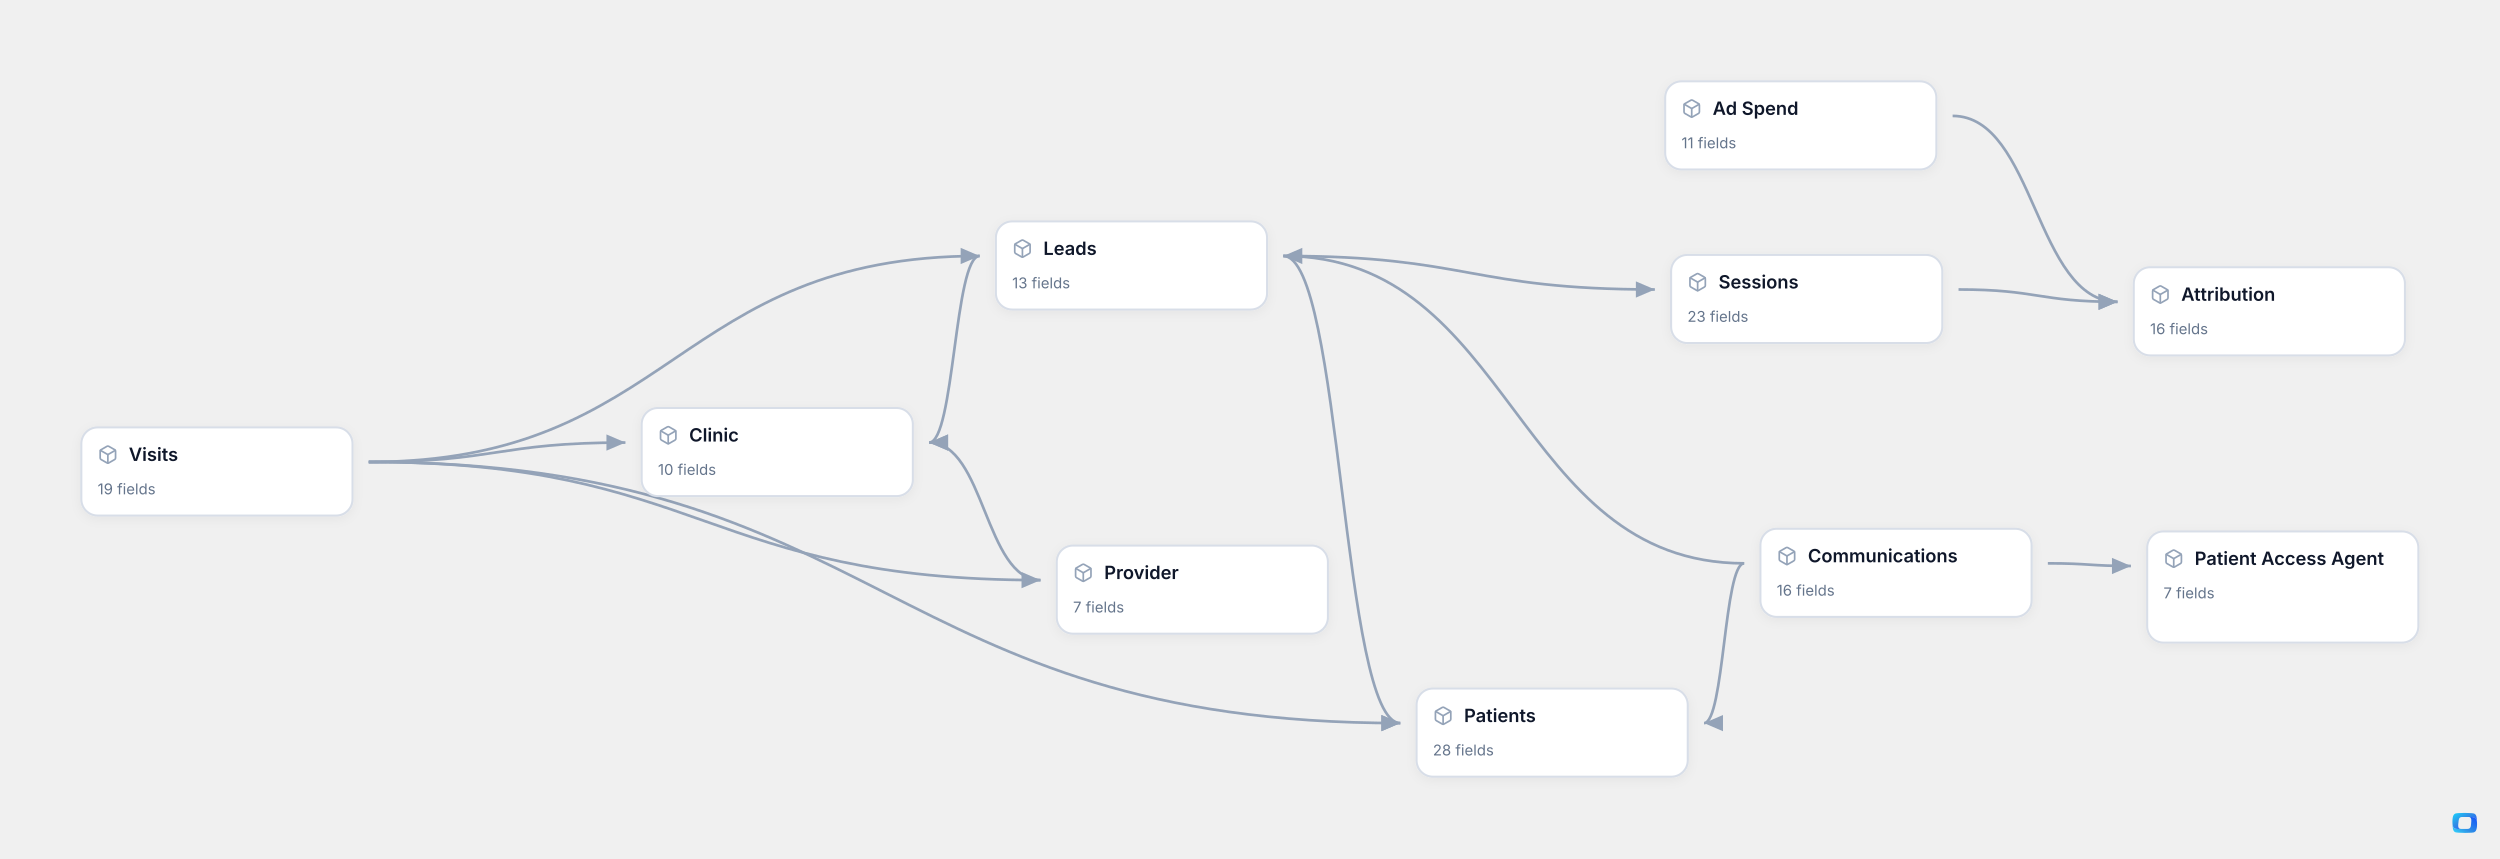
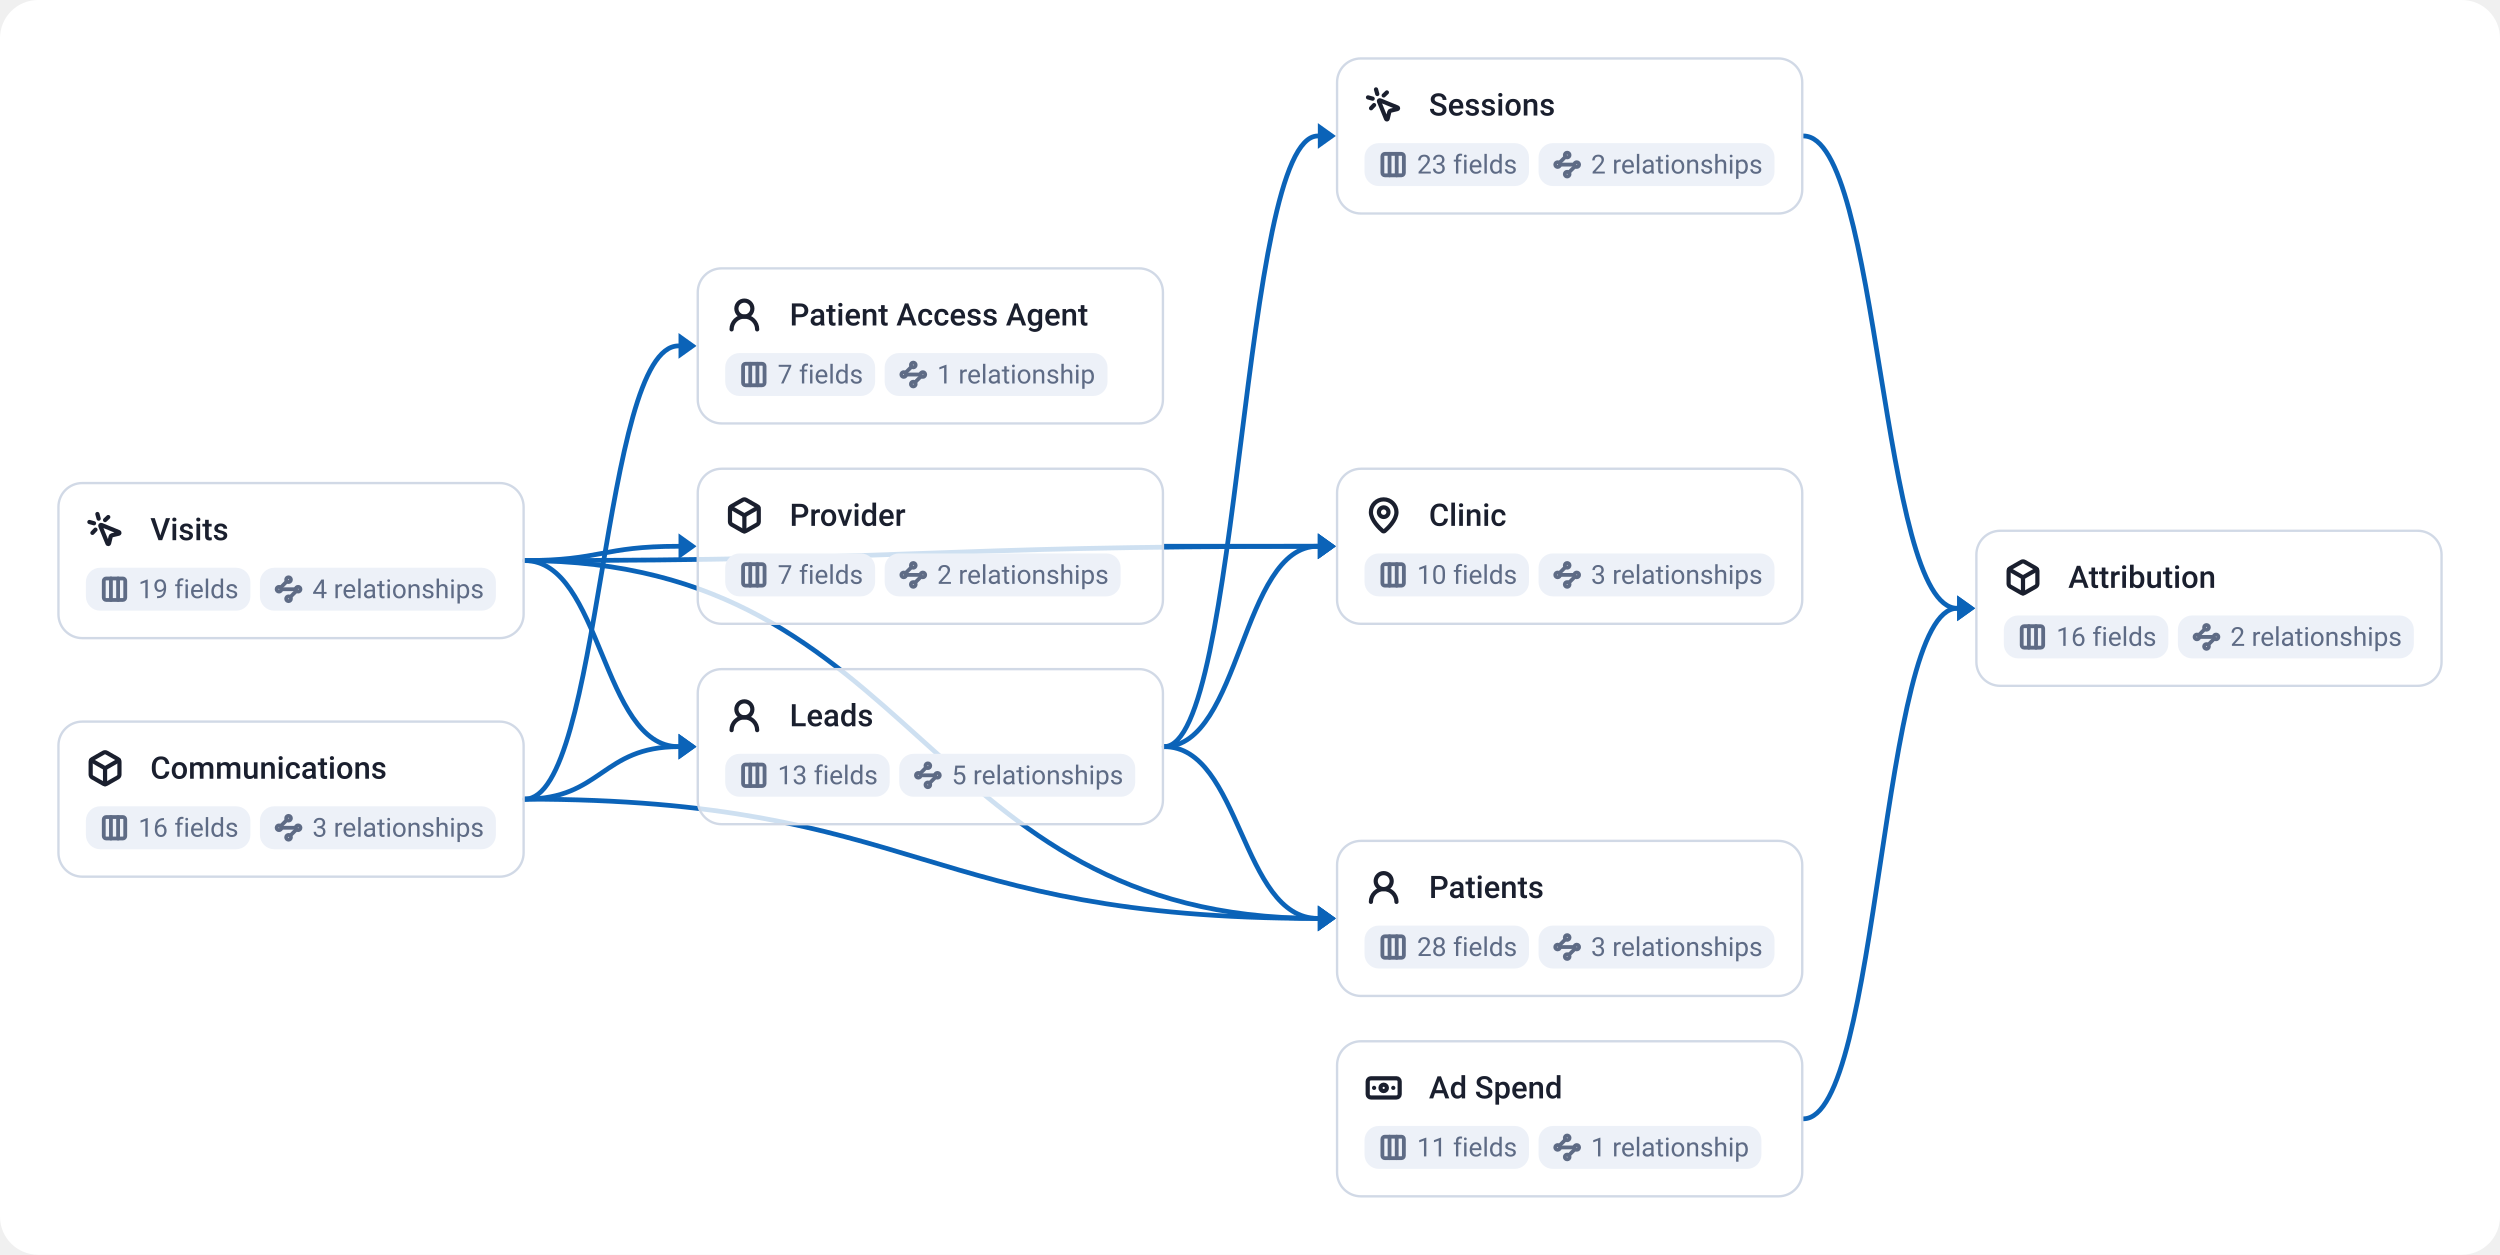
- <svg xmlns="http://www.w3.org/2000/svg" width="1844" height="633" viewBox="0 0 1844 633">
-   <defs>
-     <filter id="card-shadow" x="-20%" y="-20%" width="140%" height="140%">
-       <feDropShadow dx="0" dy="2" stdDeviation="4" flood-color="#0f172a" flood-opacity="0.05" />
-     </filter>
-     <filter id="label-shadow" x="-20%" y="-20%" width="140%" height="140%">
-       <feDropShadow dx="0" dy="1" stdDeviation="2" flood-color="#0f172a" flood-opacity="0.06" />
-     </filter>
-     <marker id="arr-end-0" markerWidth="9" markerHeight="9" refX="7" refY="3" orient="auto" markerUnits="strokeWidth">
-       <path d="M0,0 L7,3 L0,6 z" fill="rgb(148, 163, 184)" />
-     </marker>
-     <marker id="arr-start-0" markerWidth="9" markerHeight="9" refX="0" refY="3" orient="auto" markerUnits="strokeWidth">
-       <path d="M7,0 L0,3 L7,6 z" fill="rgb(148, 163, 184)" />
-     </marker>
-   </defs>
-   <g transform="translate(361.25,33.04)">
-     <path d="M1078.999,52.459 C1139.816,52.459 1139.816,189.592 1200.633,189.592" fill="none" stroke="rgb(148, 163, 184)" stroke-width="2" marker-end="url(#arr-end-0)" />
-     <path d="M925.246,382.479 C755.29,382.479 755.29,155.763 585.334,155.763" fill="none" stroke="rgb(148, 163, 184)" stroke-width="2" marker-end="url(#arr-end-0)" />
-     <path d="M1149.246,382.479 C1179.887,382.479 1179.887,384.437 1210.529,384.437" fill="none" stroke="rgb(148, 163, 184)" stroke-width="2" marker-end="url(#arr-end-0)" />
-     <path d="M925.246,382.479 C910.437,382.479 910.437,500.327 895.628,500.327" fill="none" stroke="rgb(148, 163, 184)" stroke-width="2" marker-end="url(#arr-end-0)" />
-     <path d="M361.334,155.763 C342.697,155.763 342.697,293.385 324.06,293.385" fill="none" stroke="rgb(148, 163, 184)" stroke-width="2" marker-end="url(#arr-end-0)" />
-     <path d="M585.334,155.763 C628.481,155.763 628.481,500.327 671.627,500.327" fill="none" stroke="rgb(148, 163, 184)" stroke-width="2" marker-end="url(#arr-end-0)" />
-     <path d="M585.334,155.763 C722.35,155.763 722.35,180.493 859.365,180.493" fill="none" stroke="rgb(148, 163, 184)" stroke-width="2" marker-end="url(#arr-end-0)" />
-     <path d="M406.223,394.862 C365.142,394.862 365.142,293.385 324.06,293.385" fill="none" stroke="rgb(148, 163, 184)" stroke-width="2" marker-end="url(#arr-end-0)" />
-     <path d="M1083.365,180.493 C1141.999,180.493 1141.999,189.592 1200.633,189.592" fill="none" stroke="rgb(148, 163, 184)" stroke-width="2" marker-end="url(#arr-end-0)" />
-     <path d="M-89.254,307.719 C5.403,307.719 5.403,293.385 100.06,293.385" fill="none" stroke="rgb(148, 163, 184)" stroke-width="2" marker-end="url(#arr-end-0)" />
-     <path d="M-89.254,307.719 C136.04,307.719 136.04,155.763 361.334,155.763" fill="none" stroke="rgb(148, 163, 184)" stroke-width="2" marker-end="url(#arr-end-0)" />
-     <path d="M-89.254,307.719 C291.187,307.719 291.187,500.327 671.627,500.327" fill="none" stroke="rgb(148, 163, 184)" stroke-width="2" marker-end="url(#arr-end-0)" />
-     <path d="M-89.254,307.719 C158.485,307.719 158.485,394.862 406.223,394.862" fill="none" stroke="rgb(148, 163, 184)" stroke-width="2" marker-end="url(#arr-end-0)" />
-     <g transform="translate(867,26.96)">
-       <rect x="0" y="0" width="200" height="65" rx="12" fill="#ffffff" stroke="#d8dee8" stroke-width="1.5" filter="url(#card-shadow)" />
-       <g transform="translate(12,12.5) scale(0.63)" fill="none" stroke="#94a3b8" stroke-width="2" stroke-linecap="round" stroke-linejoin="round">
-         <path d="M21 8a2 2 0 0 0-1-1.73l-7-4a2 2 0 0 0-2 0l-7 4A2 2 0 0 0 3 8v8a2 2 0 0 0 1 1.73l7 4a2 2 0 0 0 2 0l7-4A2 2 0 0 0 21 16Z" />
-         <path d="m3.3 7 8.7 5 8.7-5" />
-         <path d="M12 22V12" />
-       </g>
-       <text x="35" y="24.73" font-family="-apple-system, BlinkMacSystemFont, 'Segoe UI', Inter, system-ui, sans-serif" font-size="13.5" font-weight="600" fill="#0f172a">Ad Spend</text>
-       <text x="12" y="49.35" font-family="-apple-system, BlinkMacSystemFont, 'Segoe UI', Inter, system-ui, sans-serif" font-size="11" fill="#64748b">11 fields</text>
-     </g>
-     <g transform="translate(1212.63,164.09)">
-       <rect x="0" y="0" width="200" height="65" rx="12" fill="#ffffff" stroke="#d8dee8" stroke-width="1.5" filter="url(#card-shadow)" />
-       <g transform="translate(12,12.5) scale(0.63)" fill="none" stroke="#94a3b8" stroke-width="2" stroke-linecap="round" stroke-linejoin="round">
-         <path d="M21 8a2 2 0 0 0-1-1.73l-7-4a2 2 0 0 0-2 0l-7 4A2 2 0 0 0 3 8v8a2 2 0 0 0 1 1.73l7 4a2 2 0 0 0 2 0l7-4A2 2 0 0 0 21 16Z" />
-         <path d="m3.3 7 8.7 5 8.7-5" />
-         <path d="M12 22V12" />
-       </g>
-       <text x="35" y="24.73" font-family="-apple-system, BlinkMacSystemFont, 'Segoe UI', Inter, system-ui, sans-serif" font-size="13.5" font-weight="600" fill="#0f172a">Attribution</text>
-       <text x="12" y="49.35" font-family="-apple-system, BlinkMacSystemFont, 'Segoe UI', Inter, system-ui, sans-serif" font-size="11" fill="#64748b">16 fields</text>
-     </g>
-     <g transform="translate(112.06,267.89)">
-       <rect x="0" y="0" width="200" height="65" rx="12" fill="#ffffff" stroke="#d8dee8" stroke-width="1.5" filter="url(#card-shadow)" />
-       <g transform="translate(12,12.5) scale(0.63)" fill="none" stroke="#94a3b8" stroke-width="2" stroke-linecap="round" stroke-linejoin="round">
-         <path d="M21 8a2 2 0 0 0-1-1.73l-7-4a2 2 0 0 0-2 0l-7 4A2 2 0 0 0 3 8v8a2 2 0 0 0 1 1.73l7 4a2 2 0 0 0 2 0l7-4A2 2 0 0 0 21 16Z" />
-         <path d="m3.3 7 8.7 5 8.7-5" />
-         <path d="M12 22V12" />
-       </g>
-       <text x="35" y="24.73" font-family="-apple-system, BlinkMacSystemFont, 'Segoe UI', Inter, system-ui, sans-serif" font-size="13.5" font-weight="600" fill="#0f172a">Clinic</text>
-       <text x="12" y="49.35" font-family="-apple-system, BlinkMacSystemFont, 'Segoe UI', Inter, system-ui, sans-serif" font-size="11" fill="#64748b">10 fields</text>
-     </g>
-     <g transform="translate(937.25,356.98)">
-       <rect x="0" y="0" width="200" height="65" rx="12" fill="#ffffff" stroke="#d8dee8" stroke-width="1.5" filter="url(#card-shadow)" />
-       <g transform="translate(12,12.5) scale(0.63)" fill="none" stroke="#94a3b8" stroke-width="2" stroke-linecap="round" stroke-linejoin="round">
-         <path d="M21 8a2 2 0 0 0-1-1.73l-7-4a2 2 0 0 0-2 0l-7 4A2 2 0 0 0 3 8v8a2 2 0 0 0 1 1.73l7 4a2 2 0 0 0 2 0l7-4A2 2 0 0 0 21 16Z" />
-         <path d="m3.3 7 8.7 5 8.7-5" />
-         <path d="M12 22V12" />
-       </g>
-       <text x="35" y="24.73" font-family="-apple-system, BlinkMacSystemFont, 'Segoe UI', Inter, system-ui, sans-serif" font-size="13.5" font-weight="600" fill="#0f172a">Communications</text>
-       <text x="12" y="49.35" font-family="-apple-system, BlinkMacSystemFont, 'Segoe UI', Inter, system-ui, sans-serif" font-size="11" fill="#64748b">16 fields</text>
-     </g>
-     <g transform="translate(373.33,130.26)">
-       <rect x="0" y="0" width="200" height="65" rx="12" fill="#ffffff" stroke="#d8dee8" stroke-width="1.5" filter="url(#card-shadow)" />
-       <g transform="translate(12,12.5) scale(0.63)" fill="none" stroke="#94a3b8" stroke-width="2" stroke-linecap="round" stroke-linejoin="round">
-         <path d="M21 8a2 2 0 0 0-1-1.73l-7-4a2 2 0 0 0-2 0l-7 4A2 2 0 0 0 3 8v8a2 2 0 0 0 1 1.73l7 4a2 2 0 0 0 2 0l7-4A2 2 0 0 0 21 16Z" />
-         <path d="m3.3 7 8.7 5 8.7-5" />
-         <path d="M12 22V12" />
-       </g>
-       <text x="35" y="24.73" font-family="-apple-system, BlinkMacSystemFont, 'Segoe UI', Inter, system-ui, sans-serif" font-size="13.5" font-weight="600" fill="#0f172a">Leads</text>
-       <text x="12" y="49.35" font-family="-apple-system, BlinkMacSystemFont, 'Segoe UI', Inter, system-ui, sans-serif" font-size="11" fill="#64748b">13 fields</text>
-     </g>
-     <g transform="translate(1222.53,358.94)">
-       <rect x="0" y="0" width="200" height="82" rx="12" fill="#ffffff" stroke="#d8dee8" stroke-width="1.5" filter="url(#card-shadow)" />
-       <g transform="translate(12,12.5) scale(0.63)" fill="none" stroke="#94a3b8" stroke-width="2" stroke-linecap="round" stroke-linejoin="round">
-         <path d="M21 8a2 2 0 0 0-1-1.73l-7-4a2 2 0 0 0-2 0l-7 4A2 2 0 0 0 3 8v8a2 2 0 0 0 1 1.73l7 4a2 2 0 0 0 2 0l7-4A2 2 0 0 0 21 16Z" />
-         <path d="m3.3 7 8.7 5 8.7-5" />
-         <path d="M12 22V12" />
-       </g>
-       <text x="35" y="24.73" font-family="-apple-system, BlinkMacSystemFont, 'Segoe UI', Inter, system-ui, sans-serif" font-size="13.5" font-weight="600" fill="#0f172a">Patient Access Agent</text>
-       <text x="12" y="49.35" font-family="-apple-system, BlinkMacSystemFont, 'Segoe UI', Inter, system-ui, sans-serif" font-size="11" fill="#64748b">7 fields</text>
-     </g>
-     <g transform="translate(683.63,474.83)">
-       <rect x="0" y="0" width="200" height="65" rx="12" fill="#ffffff" stroke="#d8dee8" stroke-width="1.5" filter="url(#card-shadow)" />
-       <g transform="translate(12,12.5) scale(0.63)" fill="none" stroke="#94a3b8" stroke-width="2" stroke-linecap="round" stroke-linejoin="round">
-         <path d="M21 8a2 2 0 0 0-1-1.73l-7-4a2 2 0 0 0-2 0l-7 4A2 2 0 0 0 3 8v8a2 2 0 0 0 1 1.73l7 4a2 2 0 0 0 2 0l7-4A2 2 0 0 0 21 16Z" />
-         <path d="m3.3 7 8.7 5 8.7-5" />
-         <path d="M12 22V12" />
-       </g>
-       <text x="35" y="24.73" font-family="-apple-system, BlinkMacSystemFont, 'Segoe UI', Inter, system-ui, sans-serif" font-size="13.5" font-weight="600" fill="#0f172a">Patients</text>
-       <text x="12" y="49.35" font-family="-apple-system, BlinkMacSystemFont, 'Segoe UI', Inter, system-ui, sans-serif" font-size="11" fill="#64748b">28 fields</text>
-     </g>
-     <g transform="translate(418.22,369.36)">
-       <rect x="0" y="0" width="200" height="65" rx="12" fill="#ffffff" stroke="#d8dee8" stroke-width="1.5" filter="url(#card-shadow)" />
-       <g transform="translate(12,12.5) scale(0.63)" fill="none" stroke="#94a3b8" stroke-width="2" stroke-linecap="round" stroke-linejoin="round">
-         <path d="M21 8a2 2 0 0 0-1-1.73l-7-4a2 2 0 0 0-2 0l-7 4A2 2 0 0 0 3 8v8a2 2 0 0 0 1 1.73l7 4a2 2 0 0 0 2 0l7-4A2 2 0 0 0 21 16Z" />
-         <path d="m3.3 7 8.7 5 8.7-5" />
-         <path d="M12 22V12" />
-       </g>
-       <text x="35" y="24.73" font-family="-apple-system, BlinkMacSystemFont, 'Segoe UI', Inter, system-ui, sans-serif" font-size="13.5" font-weight="600" fill="#0f172a">Provider</text>
-       <text x="12" y="49.35" font-family="-apple-system, BlinkMacSystemFont, 'Segoe UI', Inter, system-ui, sans-serif" font-size="11" fill="#64748b">7 fields</text>
-     </g>
-     <g transform="translate(871.37,154.99)">
-       <rect x="0" y="0" width="200" height="65" rx="12" fill="#ffffff" stroke="#d8dee8" stroke-width="1.5" filter="url(#card-shadow)" />
-       <g transform="translate(12,12.5) scale(0.63)" fill="none" stroke="#94a3b8" stroke-width="2" stroke-linecap="round" stroke-linejoin="round">
-         <path d="M21 8a2 2 0 0 0-1-1.73l-7-4a2 2 0 0 0-2 0l-7 4A2 2 0 0 0 3 8v8a2 2 0 0 0 1 1.73l7 4a2 2 0 0 0 2 0l7-4A2 2 0 0 0 21 16Z" />
-         <path d="m3.3 7 8.7 5 8.7-5" />
-         <path d="M12 22V12" />
-       </g>
-       <text x="35" y="24.73" font-family="-apple-system, BlinkMacSystemFont, 'Segoe UI', Inter, system-ui, sans-serif" font-size="13.5" font-weight="600" fill="#0f172a">Sessions</text>
-       <text x="12" y="49.35" font-family="-apple-system, BlinkMacSystemFont, 'Segoe UI', Inter, system-ui, sans-serif" font-size="11" fill="#64748b">23 fields</text>
-     </g>
-     <g transform="translate(-301.25,282.22)">
-       <rect x="0" y="0" width="200" height="65" rx="12" fill="#ffffff" stroke="#d8dee8" stroke-width="1.5" filter="url(#card-shadow)" />
-       <g transform="translate(12,12.5) scale(0.63)" fill="none" stroke="#94a3b8" stroke-width="2" stroke-linecap="round" stroke-linejoin="round">
-         <path d="M21 8a2 2 0 0 0-1-1.73l-7-4a2 2 0 0 0-2 0l-7 4A2 2 0 0 0 3 8v8a2 2 0 0 0 1 1.73l7 4a2 2 0 0 0 2 0l7-4A2 2 0 0 0 21 16Z" />
-         <path d="m3.3 7 8.7 5 8.7-5" />
-         <path d="M12 22V12" />
-       </g>
-       <text x="35" y="24.73" font-family="-apple-system, BlinkMacSystemFont, 'Segoe UI', Inter, system-ui, sans-serif" font-size="13.5" font-weight="600" fill="#0f172a">Visits</text>
-       <text x="12" y="49.35" font-family="-apple-system, BlinkMacSystemFont, 'Segoe UI', Inter, system-ui, sans-serif" font-size="11" fill="#64748b">19 fields</text>
-     </g>
-   </g>
-   <g transform="translate(1806,595)" opacity="0.92">
-     <defs>
-       <linearGradient id="wmg0" x1="0" y1="0" x2="1" y2="1">
-         <stop stop-color="#05D2FF" />
-         <stop offset=".4" stop-color="#1E88E5" />
-         <stop offset="1" stop-color="#182FFF" />
-       </linearGradient>
-       <linearGradient id="wmg1" x1="0" y1="1" x2="1" y2="0">
-         <stop stop-color="#24D8FF" />
-         <stop offset=".4" stop-color="#1E88E5" />
-         <stop offset="1" stop-color="#0046F9" />
-       </linearGradient>
-     </defs>
-     <g transform="scale(0.046875)">
-       <path d="M421.311 119.85C435.258 133.807 440.996 157.327 440.996 157.327C440.996 157.327 449.53 204.69 449.53 268.995C449.53 177.972 418.65 162.348 311.314 162.348H212.327C157.38 162.348 161.097 217.57 157.38 243.85L152.865 283.556C150.697 325.33 157.951 351.215 200.811 351.215C111.444 351.215 61.806 365.847 61.806 239.866C61.806 182.846 70.404 157.327 70.404 157.327C70.404 157.327 76.142 133.807 90.118 119.85C104.095 105.877 124.809 104.475 124.809 104.475C124.809 104.475 167.579 98.037 252.066 98.037C336.554 98.037 384.285 104.475 384.285 104.475C384.285 104.475 407.321 105.877 421.311 119.85Z" fill="url(#wmg0)" />
-       <path d="M449.515 271.888C449.52 273.026 449.523 274.174 449.523 275.333C449.523 329.946 441.393 351.201 441.393 351.201C441.393 351.201 435.03 376.952 424.167 388.075C406.929 405.725 388.495 406.71 388.495 406.71C388.495 406.71 348.836 413.061 263.502 413.061C181.632 413.061 127.111 406.749 127.111 406.749C127.111 406.749 104.091 405.337 90.114 391.377C76.138 377.394 70.4 351.201 70.4 351.201C70.4 351.201 61.806 297.401 61.806 238.506C61.806 352.055 102.131 351.374 175.525 350.133C183.56 349.998 191.992 349.855 200.811 349.855H299.787C343.122 349.855 352.906 318.315 354.792 282.196L359.32 227.093C360.526 204.443 357.608 188.362 350.507 178.012C342.765 166.722 329.575 160.987 311.314 160.987C424.974 160.987 448.73 176.216 449.515 271.888Z" fill="url(#wmg1)" />
-     </g>
+ <svg xmlns="http://www.w3.org/2000/svg" width="1048" height="526" viewBox="0 0 1048 526" role="img" aria-labelledby="t">
+   <rect width="1048" height="526" rx="16" fill="#ffffff" />
+   <path d="M756 469 C 788.22 469, 788.22 255, 820.44 255" fill="none" stroke="#0b63b8" stroke-width="2" stroke-linecap="round" />
+   <path d="M820.44 249.6L828 255L820.44 260.4Z" fill="#0b63b8" />
+   <path d="M220 335 C 252.22 335, 252.22 313, 284.44 313" fill="none" stroke="#0b63b8" stroke-width="2" stroke-linecap="round" />
+   <path d="M284.44 307.6L292 313L284.44 318.4Z" fill="#0b63b8" />
+   <path d="M220 335 C 252.22 335, 252.22 145, 284.44 145" fill="none" stroke="#0b63b8" stroke-width="2" stroke-linecap="round" />
+   <path d="M284.44 139.6L292 145L284.44 150.4Z" fill="#0b63b8" />
+   <path d="M220 335 C 386.22 335, 386.22 385, 552.44 385" fill="none" stroke="#0b63b8" stroke-width="2" stroke-linecap="round" />
+   <path d="M552.44 379.6L560 385L552.44 390.4Z" fill="#0b63b8" />
+   <path d="M488 313 C 520.22 313, 520.22 229, 552.44 229" fill="none" stroke="#0b63b8" stroke-width="2" stroke-linecap="round" />
+   <path d="M552.44 223.6L560 229L552.44 234.4Z" fill="#0b63b8" />
+   <path d="M488 313 C 520.22 313, 520.22 385, 552.44 385" fill="none" stroke="#0b63b8" stroke-width="2" stroke-linecap="round" />
+   <path d="M552.44 379.6L560 385L552.44 390.4Z" fill="#0b63b8" />
+   <path d="M488 313 C 520.22 313, 520.22 57, 552.44 57" fill="none" stroke="#0b63b8" stroke-width="2" stroke-linecap="round" />
+   <path d="M552.44 51.6L560 57L552.44 62.4Z" fill="#0b63b8" />
+   <path d="M488 229 C 520.22 229, 520.22 229, 552.44 229" fill="none" stroke="#0b63b8" stroke-width="2" stroke-linecap="round" />
+   <path d="M552.44 223.6L560 229L552.44 234.4Z" fill="#0b63b8" />
+   <path d="M756 57 C 788.22 57, 788.22 255, 820.44 255" fill="none" stroke="#0b63b8" stroke-width="2" stroke-linecap="round" />
+   <path d="M820.44 249.6L828 255L820.44 260.4Z" fill="#0b63b8" />
+   <path d="M220 235 C 386.22 235, 386.22 229, 552.44 229" fill="none" stroke="#0b63b8" stroke-width="2" stroke-linecap="round" />
+   <path d="M552.44 223.6L560 229L552.44 234.4Z" fill="#0b63b8" />
+   <path d="M220 235 C 252.22 235, 252.22 313, 284.44 313" fill="none" stroke="#0b63b8" stroke-width="2" stroke-linecap="round" />
+   <path d="M284.44 307.6L292 313L284.44 318.4Z" fill="#0b63b8" />
+   <path d="M220 235 C 386.22 235, 386.22 385, 552.44 385" fill="none" stroke="#0b63b8" stroke-width="2" stroke-linecap="round" />
+   <path d="M552.44 379.6L560 385L552.44 390.4Z" fill="#0b63b8" />
+   <path d="M220 235 C 252.22 235, 252.22 229, 284.44 229" fill="none" stroke="#0b63b8" stroke-width="2" stroke-linecap="round" />
+   <path d="M284.44 223.6L292 229L284.44 234.4Z" fill="#0b63b8" />
+   <g>
+     <rect x="560.5" y="436.5" width="195" height="65" rx="10" fill="#ffffff" fill-opacity="0.8" stroke="#d1d9e6" stroke-width="1" />
+     <g transform="translate(572 448) scale(0.67)" fill="none" stroke="#1a1f2e" stroke-width="2.63" stroke-linecap="round" stroke-linejoin="round" color="#1a1f2e">
+       <rect width="20" height="12" x="2" y="6" rx="2" />
+       <circle cx="12" cy="12" r="2" />
+       <path d="M6 12h.01M18 12h.01" />
+     </g>
+     <text x="599" y="456" font-family="Roboto, -apple-system, BlinkMacSystemFont, 'Segoe UI', Helvetica, Arial, sans-serif" font-size="13" font-weight="500" fill="#1a1f2e" dominant-baseline="central" textLength="58.81" lengthAdjust="spacingAndGlyphs">Ad Spend</text>
+     <rect x="572" y="472" width="68.96" height="18" rx="6" fill="#edf1f8" />
+     <g transform="translate(578 475) scale(0.5)" fill="none" stroke="#5e6b85" stroke-width="3.2" stroke-linecap="round" stroke-linejoin="round" color="#5e6b85">
+       <rect width="18" height="18" x="3" y="3" rx="2" />
+       <path d="M9 3v18" />
+       <path d="M15 3v18" />
+     </g>
+     <text x="594" y="481" font-family="Roboto, -apple-system, BlinkMacSystemFont, 'Segoe UI', Helvetica, Arial, sans-serif" font-size="11" fill="#5e6b85" dominant-baseline="central" textLength="40.96" lengthAdjust="spacingAndGlyphs">11 fields</text>
+     <rect x="644.96" y="472" width="93.42" height="18" rx="6" fill="#edf1f8" />
+     <g transform="translate(650.96 475) scale(0.5)" fill="none" stroke="#5e6b85" stroke-width="3.2" stroke-linecap="round" stroke-linejoin="round" color="#5e6b85">
+       <path d="m10.586 5.414-5.172 5.172" />
+       <path d="m18.586 13.414-5.172 5.172" />
+       <path d="M6 12h12" />
+       <circle cx="12" cy="20" r="2" />
+       <circle cx="12" cy="4" r="2" />
+       <circle cx="20" cy="12" r="2" />
+       <circle cx="4" cy="12" r="2" />
+     </g>
+     <text x="666.96" y="481" font-family="Roboto, -apple-system, BlinkMacSystemFont, 'Segoe UI', Helvetica, Arial, sans-serif" font-size="11" fill="#5e6b85" dominant-baseline="central" textLength="65.42" lengthAdjust="spacingAndGlyphs">1 relationship</text>
+   </g>
+   <g>
+     <rect x="828.5" y="222.5" width="195" height="65" rx="10" fill="#ffffff" fill-opacity="0.8" stroke="#d1d9e6" stroke-width="1" />
+     <g transform="translate(840 234) scale(0.67)" fill="none" stroke="#1a1f2e" stroke-width="2.63" stroke-linecap="round" stroke-linejoin="round" color="#1a1f2e">
+       <path d="M21 8a2 2 0 0 0-1-1.73l-7-4a2 2 0 0 0-2 0l-7 4A2 2 0 0 0 3 8v8a2 2 0 0 0 1 1.73l7 4a2 2 0 0 0 2 0l7-4A2 2 0 0 0 21 16Z" />
+       <path d="m3.3 7 8.7 5 8.7-5" />
+       <path d="M12 22V12" />
+     </g>
+     <text x="867" y="242" font-family="Roboto, -apple-system, BlinkMacSystemFont, 'Segoe UI', Helvetica, Arial, sans-serif" font-size="13" font-weight="500" fill="#1a1f2e" dominant-baseline="central" textLength="60.28" lengthAdjust="spacingAndGlyphs">Attribution</text>
+     <rect x="840" y="258" width="68.96" height="18" rx="6" fill="#edf1f8" />
+     <g transform="translate(846 261) scale(0.5)" fill="none" stroke="#5e6b85" stroke-width="3.2" stroke-linecap="round" stroke-linejoin="round" color="#5e6b85">
+       <rect width="18" height="18" x="3" y="3" rx="2" />
+       <path d="M9 3v18" />
+       <path d="M15 3v18" />
+     </g>
+     <text x="862" y="267" font-family="Roboto, -apple-system, BlinkMacSystemFont, 'Segoe UI', Helvetica, Arial, sans-serif" font-size="11" fill="#5e6b85" dominant-baseline="central" textLength="40.96" lengthAdjust="spacingAndGlyphs">16 fields</text>
+     <rect x="912.96" y="258" width="98.92" height="18" rx="6" fill="#edf1f8" />
+     <g transform="translate(918.96 261) scale(0.5)" fill="none" stroke="#5e6b85" stroke-width="3.2" stroke-linecap="round" stroke-linejoin="round" color="#5e6b85">
+       <path d="m10.586 5.414-5.172 5.172" />
+       <path d="m18.586 13.414-5.172 5.172" />
+       <path d="M6 12h12" />
+       <circle cx="12" cy="20" r="2" />
+       <circle cx="12" cy="4" r="2" />
+       <circle cx="20" cy="12" r="2" />
+       <circle cx="4" cy="12" r="2" />
+     </g>
+     <text x="934.96" y="267" font-family="Roboto, -apple-system, BlinkMacSystemFont, 'Segoe UI', Helvetica, Arial, sans-serif" font-size="11" fill="#5e6b85" dominant-baseline="central" textLength="70.92" lengthAdjust="spacingAndGlyphs">2 relationships</text>
+   </g>
+   <g>
+     <rect x="560.5" y="196.5" width="195" height="65" rx="10" fill="#ffffff" fill-opacity="0.8" stroke="#d1d9e6" stroke-width="1" />
+     <g transform="translate(572 208) scale(0.67)" fill="none" stroke="#1a1f2e" stroke-width="2.63" stroke-linecap="round" stroke-linejoin="round" color="#1a1f2e">
+       <path d="M20 10c0 4.993-5.539 10.193-7.399 11.799a1 1 0 0 1-1.202 0C9.539 20.193 4 14.993 4 10a8 8 0 0 1 16 0" />
+       <circle cx="12" cy="10" r="3" />
+     </g>
+     <text x="599" y="216" font-family="Roboto, -apple-system, BlinkMacSystemFont, 'Segoe UI', Helvetica, Arial, sans-serif" font-size="13" font-weight="500" fill="#1a1f2e" dominant-baseline="central" textLength="32.73" lengthAdjust="spacingAndGlyphs">Clinic</text>
+     <rect x="572" y="232" width="68.96" height="18" rx="6" fill="#edf1f8" />
+     <g transform="translate(578 235) scale(0.5)" fill="none" stroke="#5e6b85" stroke-width="3.2" stroke-linecap="round" stroke-linejoin="round" color="#5e6b85">
+       <rect width="18" height="18" x="3" y="3" rx="2" />
+       <path d="M9 3v18" />
+       <path d="M15 3v18" />
+     </g>
+     <text x="594" y="241" font-family="Roboto, -apple-system, BlinkMacSystemFont, 'Segoe UI', Helvetica, Arial, sans-serif" font-size="11" fill="#5e6b85" dominant-baseline="central" textLength="40.96" lengthAdjust="spacingAndGlyphs">10 fields</text>
+     <rect x="644.96" y="232" width="98.92" height="18" rx="6" fill="#edf1f8" />
+     <g transform="translate(650.96 235) scale(0.5)" fill="none" stroke="#5e6b85" stroke-width="3.2" stroke-linecap="round" stroke-linejoin="round" color="#5e6b85">
+       <path d="m10.586 5.414-5.172 5.172" />
+       <path d="m18.586 13.414-5.172 5.172" />
+       <path d="M6 12h12" />
+       <circle cx="12" cy="20" r="2" />
+       <circle cx="12" cy="4" r="2" />
+       <circle cx="20" cy="12" r="2" />
+       <circle cx="4" cy="12" r="2" />
+     </g>
+     <text x="666.96" y="241" font-family="Roboto, -apple-system, BlinkMacSystemFont, 'Segoe UI', Helvetica, Arial, sans-serif" font-size="11" fill="#5e6b85" dominant-baseline="central" textLength="70.92" lengthAdjust="spacingAndGlyphs">3 relationships</text>
+   </g>
+   <g>
+     <rect x="24.5" y="302.5" width="195" height="65" rx="10" fill="#ffffff" fill-opacity="0.8" stroke="#d1d9e6" stroke-width="1" />
+     <g transform="translate(36 314) scale(0.67)" fill="none" stroke="#1a1f2e" stroke-width="2.63" stroke-linecap="round" stroke-linejoin="round" color="#1a1f2e">
+       <path d="M21 8a2 2 0 0 0-1-1.73l-7-4a2 2 0 0 0-2 0l-7 4A2 2 0 0 0 3 8v8a2 2 0 0 0 1 1.73l7 4a2 2 0 0 0 2 0l7-4A2 2 0 0 0 21 16Z" />
+       <path d="m3.3 7 8.7 5 8.7-5" />
+       <path d="M12 22V12" />
+     </g>
+     <text x="63" y="322" font-family="Roboto, -apple-system, BlinkMacSystemFont, 'Segoe UI', Helvetica, Arial, sans-serif" font-size="13" font-weight="500" fill="#1a1f2e" dominant-baseline="central" textLength="99.7" lengthAdjust="spacingAndGlyphs">Communications</text>
+     <rect x="36" y="338" width="68.96" height="18" rx="6" fill="#edf1f8" />
+     <g transform="translate(42 341) scale(0.5)" fill="none" stroke="#5e6b85" stroke-width="3.2" stroke-linecap="round" stroke-linejoin="round" color="#5e6b85">
+       <rect width="18" height="18" x="3" y="3" rx="2" />
+       <path d="M9 3v18" />
+       <path d="M15 3v18" />
+     </g>
+     <text x="58" y="347" font-family="Roboto, -apple-system, BlinkMacSystemFont, 'Segoe UI', Helvetica, Arial, sans-serif" font-size="11" fill="#5e6b85" dominant-baseline="central" textLength="40.96" lengthAdjust="spacingAndGlyphs">16 fields</text>
+     <rect x="108.96" y="338" width="98.92" height="18" rx="6" fill="#edf1f8" />
+     <g transform="translate(114.96 341) scale(0.5)" fill="none" stroke="#5e6b85" stroke-width="3.2" stroke-linecap="round" stroke-linejoin="round" color="#5e6b85">
+       <path d="m10.586 5.414-5.172 5.172" />
+       <path d="m18.586 13.414-5.172 5.172" />
+       <path d="M6 12h12" />
+       <circle cx="12" cy="20" r="2" />
+       <circle cx="12" cy="4" r="2" />
+       <circle cx="20" cy="12" r="2" />
+       <circle cx="4" cy="12" r="2" />
+     </g>
+     <text x="130.96" y="347" font-family="Roboto, -apple-system, BlinkMacSystemFont, 'Segoe UI', Helvetica, Arial, sans-serif" font-size="11" fill="#5e6b85" dominant-baseline="central" textLength="70.92" lengthAdjust="spacingAndGlyphs">3 relationships</text>
+   </g>
+   <g>
+     <rect x="292.5" y="280.5" width="195" height="65" rx="10" fill="#ffffff" fill-opacity="0.8" stroke="#d1d9e6" stroke-width="1" />
+     <g transform="translate(304 292) scale(0.67)" fill="none" stroke="#1a1f2e" stroke-width="2.63" stroke-linecap="round" stroke-linejoin="round" color="#1a1f2e">
+       <circle cx="12" cy="8" r="5" />
+       <path d="M20 21a8 8 0 0 0-16 0" />
+     </g>
+     <text x="331" y="300" font-family="Roboto, -apple-system, BlinkMacSystemFont, 'Segoe UI', Helvetica, Arial, sans-serif" font-size="13" font-weight="500" fill="#1a1f2e" dominant-baseline="central" textLength="36.47" lengthAdjust="spacingAndGlyphs">Leads</text>
+     <rect x="304" y="316" width="68.96" height="18" rx="6" fill="#edf1f8" />
+     <g transform="translate(310 319) scale(0.5)" fill="none" stroke="#5e6b85" stroke-width="3.2" stroke-linecap="round" stroke-linejoin="round" color="#5e6b85">
+       <rect width="18" height="18" x="3" y="3" rx="2" />
+       <path d="M9 3v18" />
+       <path d="M15 3v18" />
+     </g>
+     <text x="326" y="325" font-family="Roboto, -apple-system, BlinkMacSystemFont, 'Segoe UI', Helvetica, Arial, sans-serif" font-size="11" fill="#5e6b85" dominant-baseline="central" textLength="40.96" lengthAdjust="spacingAndGlyphs">13 fields</text>
+     <rect x="376.96" y="316" width="98.92" height="18" rx="6" fill="#edf1f8" />
+     <g transform="translate(382.96 319) scale(0.5)" fill="none" stroke="#5e6b85" stroke-width="3.2" stroke-linecap="round" stroke-linejoin="round" color="#5e6b85">
+       <path d="m10.586 5.414-5.172 5.172" />
+       <path d="m18.586 13.414-5.172 5.172" />
+       <path d="M6 12h12" />
+       <circle cx="12" cy="20" r="2" />
+       <circle cx="12" cy="4" r="2" />
+       <circle cx="20" cy="12" r="2" />
+       <circle cx="4" cy="12" r="2" />
+     </g>
+     <text x="398.96" y="325" font-family="Roboto, -apple-system, BlinkMacSystemFont, 'Segoe UI', Helvetica, Arial, sans-serif" font-size="11" fill="#5e6b85" dominant-baseline="central" textLength="70.92" lengthAdjust="spacingAndGlyphs">5 relationships</text>
+   </g>
+   <g>
+     <rect x="292.5" y="112.5" width="195" height="65" rx="10" fill="#ffffff" fill-opacity="0.8" stroke="#d1d9e6" stroke-width="1" />
+     <g transform="translate(304 124) scale(0.67)" fill="none" stroke="#1a1f2e" stroke-width="2.63" stroke-linecap="round" stroke-linejoin="round" color="#1a1f2e">
+       <circle cx="12" cy="8" r="5" />
+       <path d="M20 21a8 8 0 0 0-16 0" />
+     </g>
+     <text x="331" y="132" font-family="Roboto, -apple-system, BlinkMacSystemFont, 'Segoe UI', Helvetica, Arial, sans-serif" font-size="13" font-weight="500" fill="#1a1f2e" dominant-baseline="central" textLength="127.27" lengthAdjust="spacingAndGlyphs">Patient Access Agent</text>
+     <rect x="304" y="148" width="62.85" height="18" rx="6" fill="#edf1f8" />
+     <g transform="translate(310 151) scale(0.5)" fill="none" stroke="#5e6b85" stroke-width="3.2" stroke-linecap="round" stroke-linejoin="round" color="#5e6b85">
+       <rect width="18" height="18" x="3" y="3" rx="2" />
+       <path d="M9 3v18" />
+       <path d="M15 3v18" />
+     </g>
+     <text x="326" y="157" font-family="Roboto, -apple-system, BlinkMacSystemFont, 'Segoe UI', Helvetica, Arial, sans-serif" font-size="11" fill="#5e6b85" dominant-baseline="central" textLength="34.85" lengthAdjust="spacingAndGlyphs">7 fields</text>
+     <rect x="370.85" y="148" width="93.42" height="18" rx="6" fill="#edf1f8" />
+     <g transform="translate(376.85 151) scale(0.5)" fill="none" stroke="#5e6b85" stroke-width="3.2" stroke-linecap="round" stroke-linejoin="round" color="#5e6b85">
+       <path d="m10.586 5.414-5.172 5.172" />
+       <path d="m18.586 13.414-5.172 5.172" />
+       <path d="M6 12h12" />
+       <circle cx="12" cy="20" r="2" />
+       <circle cx="12" cy="4" r="2" />
+       <circle cx="20" cy="12" r="2" />
+       <circle cx="4" cy="12" r="2" />
+     </g>
+     <text x="392.85" y="157" font-family="Roboto, -apple-system, BlinkMacSystemFont, 'Segoe UI', Helvetica, Arial, sans-serif" font-size="11" fill="#5e6b85" dominant-baseline="central" textLength="65.42" lengthAdjust="spacingAndGlyphs">1 relationship</text>
+   </g>
+   <g>
+     <rect x="560.5" y="352.5" width="195" height="65" rx="10" fill="#ffffff" fill-opacity="0.8" stroke="#d1d9e6" stroke-width="1" />
+     <g transform="translate(572 364) scale(0.67)" fill="none" stroke="#1a1f2e" stroke-width="2.63" stroke-linecap="round" stroke-linejoin="round" color="#1a1f2e">
+       <circle cx="12" cy="8" r="5" />
+       <path d="M20 21a8 8 0 0 0-16 0" />
+     </g>
+     <text x="599" y="372" font-family="Roboto, -apple-system, BlinkMacSystemFont, 'Segoe UI', Helvetica, Arial, sans-serif" font-size="13" font-weight="500" fill="#1a1f2e" dominant-baseline="central" textLength="48.38" lengthAdjust="spacingAndGlyphs">Patients</text>
+     <rect x="572" y="388" width="68.96" height="18" rx="6" fill="#edf1f8" />
+     <g transform="translate(578 391) scale(0.5)" fill="none" stroke="#5e6b85" stroke-width="3.2" stroke-linecap="round" stroke-linejoin="round" color="#5e6b85">
+       <rect width="18" height="18" x="3" y="3" rx="2" />
+       <path d="M9 3v18" />
+       <path d="M15 3v18" />
+     </g>
+     <text x="594" y="397" font-family="Roboto, -apple-system, BlinkMacSystemFont, 'Segoe UI', Helvetica, Arial, sans-serif" font-size="11" fill="#5e6b85" dominant-baseline="central" textLength="40.96" lengthAdjust="spacingAndGlyphs">28 fields</text>
+     <rect x="644.96" y="388" width="98.92" height="18" rx="6" fill="#edf1f8" />
+     <g transform="translate(650.96 391) scale(0.5)" fill="none" stroke="#5e6b85" stroke-width="3.2" stroke-linecap="round" stroke-linejoin="round" color="#5e6b85">
+       <path d="m10.586 5.414-5.172 5.172" />
+       <path d="m18.586 13.414-5.172 5.172" />
+       <path d="M6 12h12" />
+       <circle cx="12" cy="20" r="2" />
+       <circle cx="12" cy="4" r="2" />
+       <circle cx="20" cy="12" r="2" />
+       <circle cx="4" cy="12" r="2" />
+     </g>
+     <text x="666.96" y="397" font-family="Roboto, -apple-system, BlinkMacSystemFont, 'Segoe UI', Helvetica, Arial, sans-serif" font-size="11" fill="#5e6b85" dominant-baseline="central" textLength="70.92" lengthAdjust="spacingAndGlyphs">3 relationships</text>
+   </g>
+   <g>
+     <rect x="292.5" y="196.5" width="195" height="65" rx="10" fill="#ffffff" fill-opacity="0.8" stroke="#d1d9e6" stroke-width="1" />
+     <g transform="translate(304 208) scale(0.67)" fill="none" stroke="#1a1f2e" stroke-width="2.63" stroke-linecap="round" stroke-linejoin="round" color="#1a1f2e">
+       <path d="M21 8a2 2 0 0 0-1-1.73l-7-4a2 2 0 0 0-2 0l-7 4A2 2 0 0 0 3 8v8a2 2 0 0 0 1 1.73l7 4a2 2 0 0 0 2 0l7-4A2 2 0 0 0 21 16Z" />
+       <path d="m3.3 7 8.7 5 8.7-5" />
+       <path d="M12 22V12" />
+     </g>
+     <text x="331" y="216" font-family="Roboto, -apple-system, BlinkMacSystemFont, 'Segoe UI', Helvetica, Arial, sans-serif" font-size="13" font-weight="500" fill="#1a1f2e" dominant-baseline="central" textLength="49.85" lengthAdjust="spacingAndGlyphs">Provider</text>
+     <rect x="304" y="232" width="62.85" height="18" rx="6" fill="#edf1f8" />
+     <g transform="translate(310 235) scale(0.5)" fill="none" stroke="#5e6b85" stroke-width="3.2" stroke-linecap="round" stroke-linejoin="round" color="#5e6b85">
+       <rect width="18" height="18" x="3" y="3" rx="2" />
+       <path d="M9 3v18" />
+       <path d="M15 3v18" />
+     </g>
+     <text x="326" y="241" font-family="Roboto, -apple-system, BlinkMacSystemFont, 'Segoe UI', Helvetica, Arial, sans-serif" font-size="11" fill="#5e6b85" dominant-baseline="central" textLength="34.85" lengthAdjust="spacingAndGlyphs">7 fields</text>
+     <rect x="370.85" y="232" width="98.92" height="18" rx="6" fill="#edf1f8" />
+     <g transform="translate(376.85 235) scale(0.5)" fill="none" stroke="#5e6b85" stroke-width="3.2" stroke-linecap="round" stroke-linejoin="round" color="#5e6b85">
+       <path d="m10.586 5.414-5.172 5.172" />
+       <path d="m18.586 13.414-5.172 5.172" />
+       <path d="M6 12h12" />
+       <circle cx="12" cy="20" r="2" />
+       <circle cx="12" cy="4" r="2" />
+       <circle cx="20" cy="12" r="2" />
+       <circle cx="4" cy="12" r="2" />
+     </g>
+     <text x="392.85" y="241" font-family="Roboto, -apple-system, BlinkMacSystemFont, 'Segoe UI', Helvetica, Arial, sans-serif" font-size="11" fill="#5e6b85" dominant-baseline="central" textLength="70.92" lengthAdjust="spacingAndGlyphs">2 relationships</text>
+   </g>
+   <g>
+     <rect x="560.5" y="24.5" width="195" height="65" rx="10" fill="#ffffff" fill-opacity="0.8" stroke="#d1d9e6" stroke-width="1" />
+     <g transform="translate(572 36) scale(0.67)" fill="none" stroke="#1a1f2e" stroke-width="2.63" stroke-linecap="round" stroke-linejoin="round" color="#1a1f2e">
+       <path d="M14 4.1 12 6" />
+       <path d="m5.1 8-2.9-.8" />
+       <path d="m6 12-1.9 2" />
+       <path d="M7.2 2.2 8 5.1" />
+       <path d="M9.037 9.69a.498.498 0 0 1 .653-.653l11 4.5a.5.5 0 0 1-.074.949l-4.349 1.041a1 1 0 0 0-.74.739l-1.04 4.35a.5.5 0 0 1-.95.074z" />
+     </g>
+     <text x="599" y="44" font-family="Roboto, -apple-system, BlinkMacSystemFont, 'Segoe UI', Helvetica, Arial, sans-serif" font-size="13" font-weight="500" fill="#1a1f2e" dominant-baseline="central" textLength="54.32" lengthAdjust="spacingAndGlyphs">Sessions</text>
+     <rect x="572" y="60" width="68.96" height="18" rx="6" fill="#edf1f8" />
+     <g transform="translate(578 63) scale(0.5)" fill="none" stroke="#5e6b85" stroke-width="3.2" stroke-linecap="round" stroke-linejoin="round" color="#5e6b85">
+       <rect width="18" height="18" x="3" y="3" rx="2" />
+       <path d="M9 3v18" />
+       <path d="M15 3v18" />
+     </g>
+     <text x="594" y="69" font-family="Roboto, -apple-system, BlinkMacSystemFont, 'Segoe UI', Helvetica, Arial, sans-serif" font-size="11" fill="#5e6b85" dominant-baseline="central" textLength="40.96" lengthAdjust="spacingAndGlyphs">23 fields</text>
+     <rect x="644.96" y="60" width="98.92" height="18" rx="6" fill="#edf1f8" />
+     <g transform="translate(650.96 63) scale(0.5)" fill="none" stroke="#5e6b85" stroke-width="3.2" stroke-linecap="round" stroke-linejoin="round" color="#5e6b85">
+       <path d="m10.586 5.414-5.172 5.172" />
+       <path d="m18.586 13.414-5.172 5.172" />
+       <path d="M6 12h12" />
+       <circle cx="12" cy="20" r="2" />
+       <circle cx="12" cy="4" r="2" />
+       <circle cx="20" cy="12" r="2" />
+       <circle cx="4" cy="12" r="2" />
+     </g>
+     <text x="666.96" y="69" font-family="Roboto, -apple-system, BlinkMacSystemFont, 'Segoe UI', Helvetica, Arial, sans-serif" font-size="11" fill="#5e6b85" dominant-baseline="central" textLength="70.92" lengthAdjust="spacingAndGlyphs">2 relationships</text>
+   </g>
+   <g>
+     <rect x="24.5" y="202.5" width="195" height="65" rx="10" fill="#ffffff" fill-opacity="0.8" stroke="#d1d9e6" stroke-width="1" />
+     <g transform="translate(36 214) scale(0.67)" fill="none" stroke="#1a1f2e" stroke-width="2.63" stroke-linecap="round" stroke-linejoin="round" color="#1a1f2e">
+       <path d="M14 4.1 12 6" />
+       <path d="m5.1 8-2.9-.8" />
+       <path d="m6 12-1.9 2" />
+       <path d="M7.2 2.2 8 5.1" />
+       <path d="M9.037 9.69a.498.498 0 0 1 .653-.653l11 4.5a.5.5 0 0 1-.074.949l-4.349 1.041a1 1 0 0 0-.74.739l-1.04 4.35a.5.5 0 0 1-.95.074z" />
+     </g>
+     <text x="63" y="222" font-family="Roboto, -apple-system, BlinkMacSystemFont, 'Segoe UI', Helvetica, Arial, sans-serif" font-size="13" font-weight="500" fill="#1a1f2e" dominant-baseline="central" textLength="31.99" lengthAdjust="spacingAndGlyphs">Visits</text>
+     <rect x="36" y="238" width="68.96" height="18" rx="6" fill="#edf1f8" />
+     <g transform="translate(42 241) scale(0.5)" fill="none" stroke="#5e6b85" stroke-width="3.2" stroke-linecap="round" stroke-linejoin="round" color="#5e6b85">
+       <rect width="18" height="18" x="3" y="3" rx="2" />
+       <path d="M9 3v18" />
+       <path d="M15 3v18" />
+     </g>
+     <text x="58" y="247" font-family="Roboto, -apple-system, BlinkMacSystemFont, 'Segoe UI', Helvetica, Arial, sans-serif" font-size="11" fill="#5e6b85" dominant-baseline="central" textLength="40.96" lengthAdjust="spacingAndGlyphs">19 fields</text>
+     <rect x="108.96" y="238" width="98.92" height="18" rx="6" fill="#edf1f8" />
+     <g transform="translate(114.96 241) scale(0.5)" fill="none" stroke="#5e6b85" stroke-width="3.2" stroke-linecap="round" stroke-linejoin="round" color="#5e6b85">
+       <path d="m10.586 5.414-5.172 5.172" />
+       <path d="m18.586 13.414-5.172 5.172" />
+       <path d="M6 12h12" />
+       <circle cx="12" cy="20" r="2" />
+       <circle cx="12" cy="4" r="2" />
+       <circle cx="20" cy="12" r="2" />
+       <circle cx="4" cy="12" r="2" />
+     </g>
+     <text x="130.96" y="247" font-family="Roboto, -apple-system, BlinkMacSystemFont, 'Segoe UI', Helvetica, Arial, sans-serif" font-size="11" fill="#5e6b85" dominant-baseline="central" textLength="70.92" lengthAdjust="spacingAndGlyphs">4 relationships</text>
  </g>
</svg>
